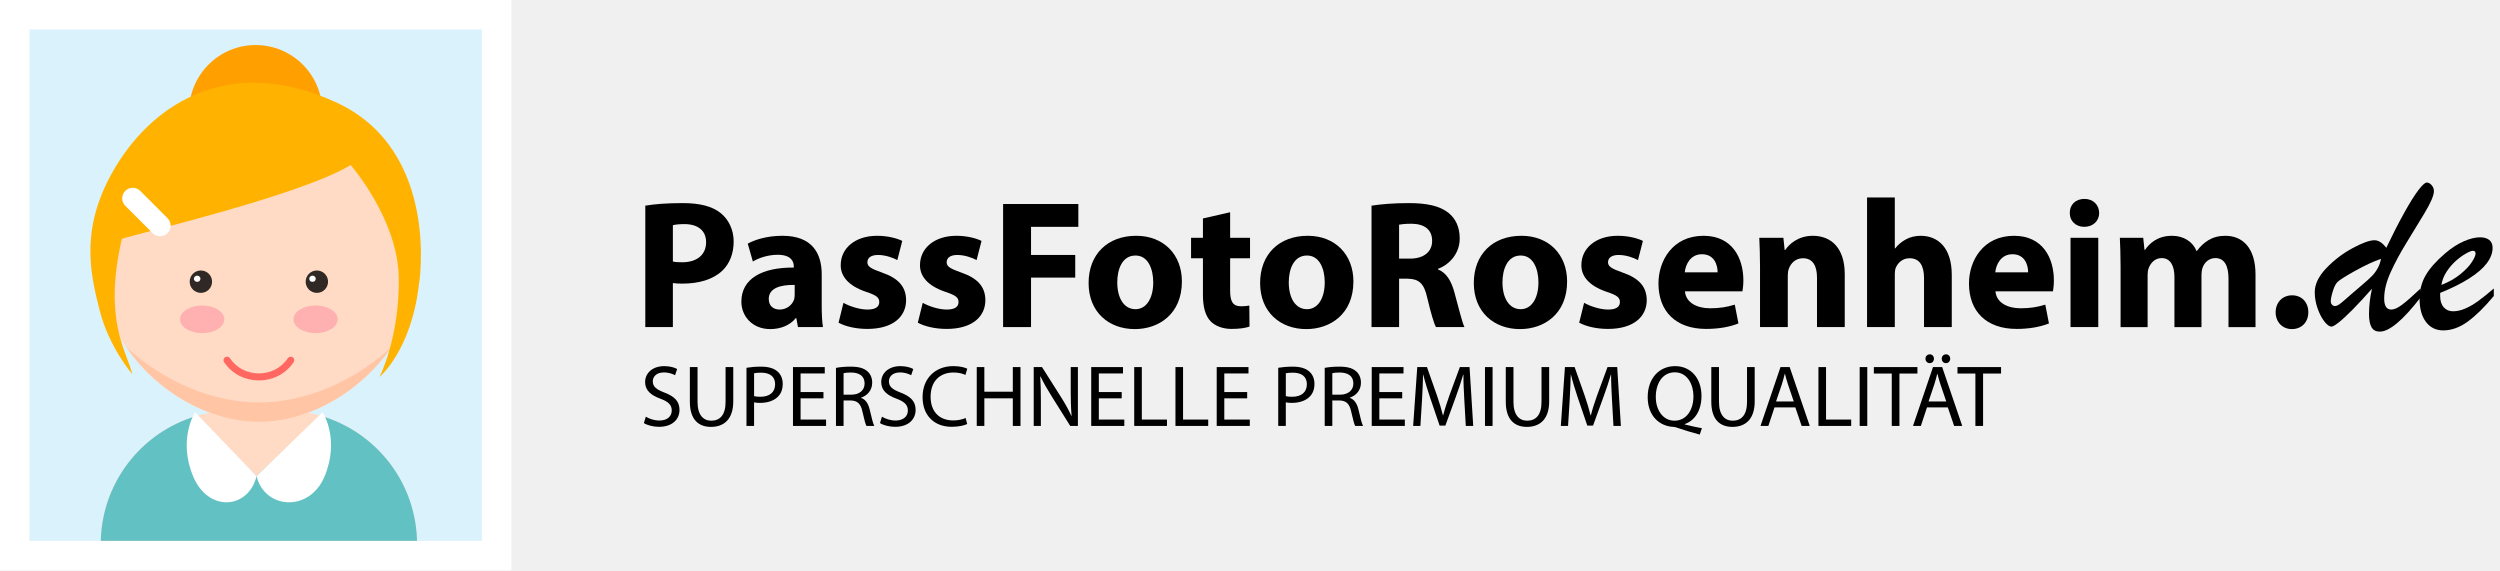
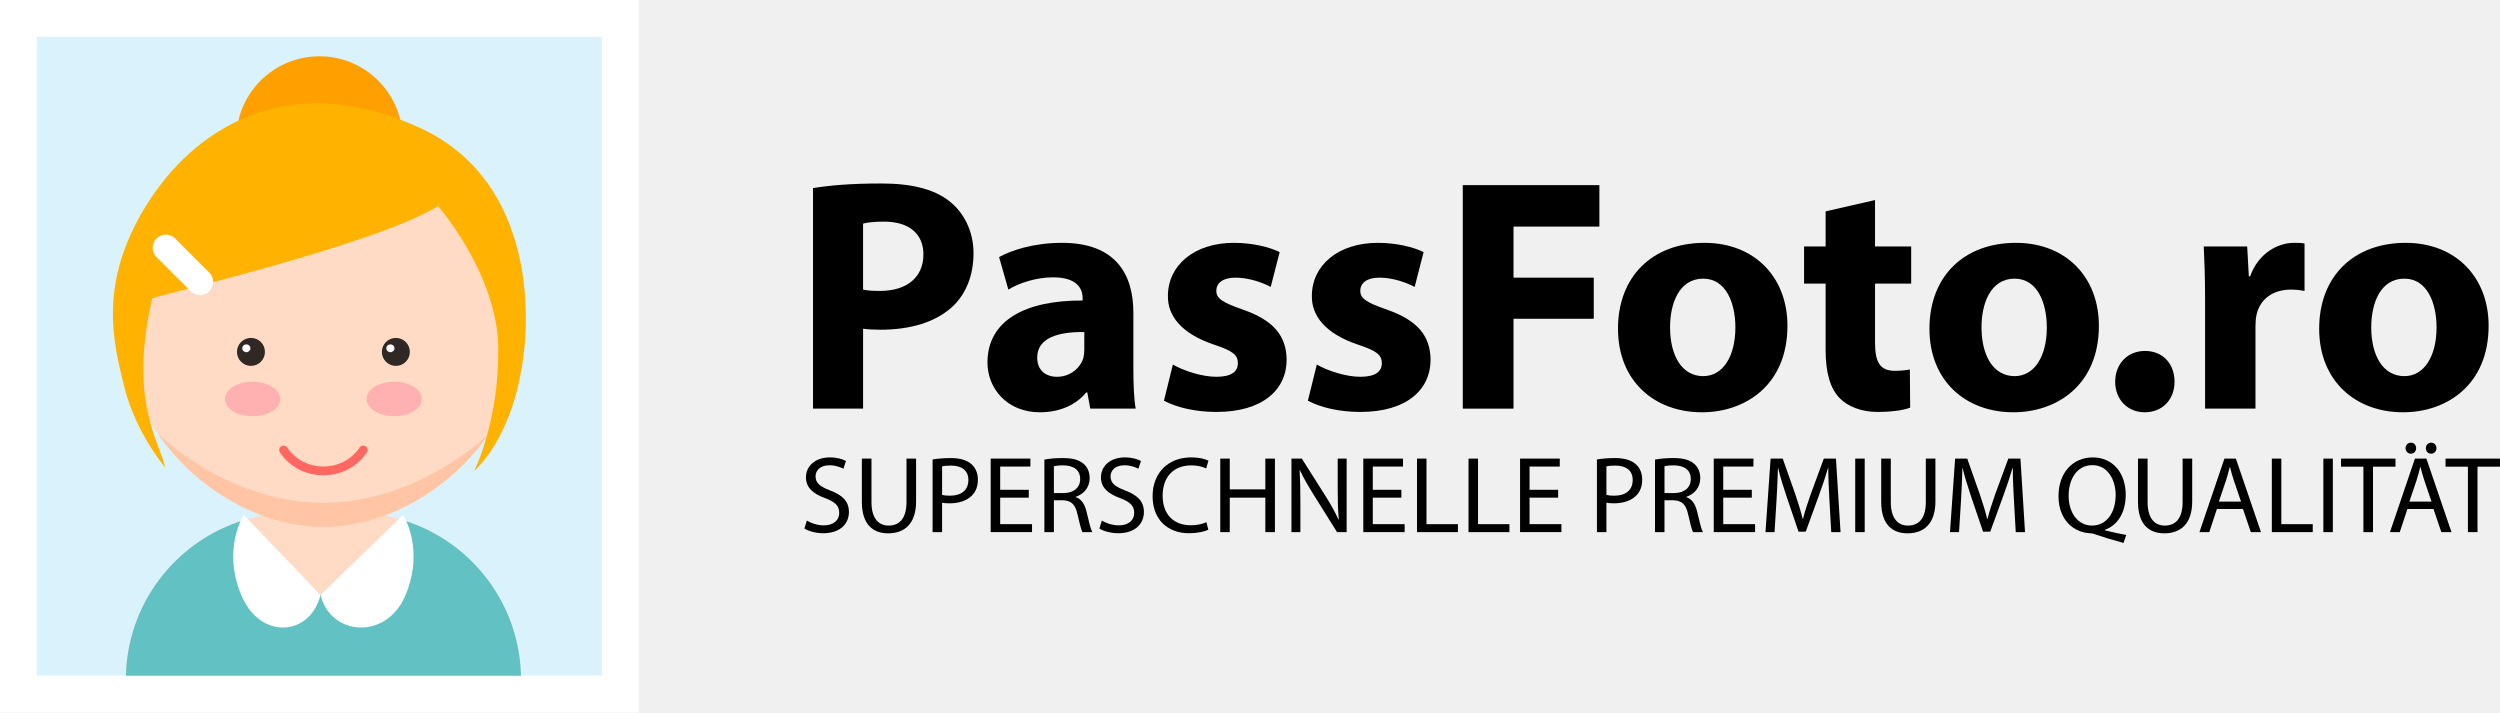
- <svg xmlns="http://www.w3.org/2000/svg" xmlns:xlink="http://www.w3.org/1999/xlink" version="1.0" id="Ebene_1" x="0px" y="0px" width="254.248px" height="58px" viewBox="7 154.84 254.248 58" enable-background="new 7 154.84 254.248 58" xml:space="preserve">
-   <polyline fill="#FFFFFF" points="59,212.84 7,212.84 7,154.84 59,154.84 59,212.84 " />
-   <polyline fill="#DAF2FB" points="56,157.84 10,157.84 10,209.84 56,209.84 56,157.84 " />
+ <svg xmlns="http://www.w3.org/2000/svg" xmlns:xlink="http://www.w3.org/1999/xlink" version="1.0" id="Ebene_1" x="0px" y="0px" width="203.508px" height="58px" viewBox="0 0 203.508 58" enable-background="new 0 0 203.508 58" xml:space="preserve">
+   <polyline fill="#FFFFFF" points="52,58 0,58 0,0 52,0 52,58 " />
+   <polyline fill="#DAF2FB" points="49,3 3,3 3,55 49,55 49,3 " />
  <g>
    <g>
      <defs>
-         <polyline id="SVGID_1_" points="56,157.84 10,157.84 10,209.84 56,209.84 56,157.84    " />
+         <polyline id="SVGID_1_" points="49,3 3,3 3,55 49,55 49,3    " />
      </defs>
      <clipPath id="SVGID_2_">
        <use xlink:href="#SVGID_1_" overflow="visible" />
      </clipPath>
      <g clip-path="url(#SVGID_2_)">
        <g>
-           <circle fill="#FFA000" cx="33.001" cy="166.19" r="6.769" />
-           <path fill="#FFDBC5" d="M17.245,217.325v-7.15c0-7.5,6.081-13.581,13.582-13.581h5.004c7.5,0,13.581,6.081,13.581,13.581v7.15      H17.245" />
-           <path fill="#62C1C3" d="M17.245,217.325v-7.15c0-6.144,4.08-11.334,9.678-13.012l6.168,6.104l6.489-6.149      c5.678,1.627,9.833,6.858,9.833,13.058v7.15L17.245,217.325" />
-           <path fill="#FFDBC5" d="M17.063,181.471c0,8.984,8.427,16.266,16.263,16.266c7.837,0,16.264-7.28,16.264-16.266      c0-8.979-7.281-16.262-16.264-16.262C24.345,165.209,17.063,172.49,17.063,181.471" />
-           <path fill="#FFDBC5" d="M17.063,181.471c0,8.984,8.427,16.266,16.263,16.266c7.837,0,16.264-7.28,16.264-16.266      c0-8.979-7.281-16.262-16.264-16.262C24.345,165.209,17.063,172.49,17.063,181.471" />
-           <path fill="#FFC5A4" d="M33.344,197.736c-0.001,0-0.003,0-0.004,0C33.342,197.736,33.343,197.736,33.344,197.736       M33.309,197.736c0.002,0,0.003,0,0.004,0C33.312,197.736,33.311,197.736,33.309,197.736 M33.295,197.736      c0.002,0,0.002,0,0.004,0C33.298,197.736,33.297,197.736,33.295,197.736 M33.358,197.736c-0.001,0-0.002,0-0.004,0      C33.356,197.736,33.356,197.736,33.358,197.736 M33.282,197.736c0.001,0,0.002,0,0.003,0      C33.285,197.736,33.283,197.736,33.282,197.736 M33.372,197.736c-0.001,0-0.002,0-0.004,0      C33.37,197.736,33.371,197.736,33.372,197.736 M33.268,197.736L33.268,197.736L33.268,197.736 M33.387,197.736h-0.002H33.387       M33.25,197.736c0.002,0,0.002,0,0.004,0C33.253,197.736,33.253,197.736,33.25,197.736 M33.403,197.736      c-0.001,0-0.002,0-0.004,0C33.4,197.736,33.402,197.736,33.403,197.736 M33.237,197.736c0.002,0,0.002,0,0.003,0      C33.239,197.736,33.238,197.736,33.237,197.736 M33.416,197.736c0,0-0.001,0-0.003,0      C33.415,197.736,33.416,197.736,33.416,197.736 M33.208,197.734C33.208,197.734,33.209,197.734,33.208,197.734L33.208,197.734       M33.446,197.734c0,0-0.001,0-0.002,0C33.444,197.734,33.445,197.734,33.446,197.734 M33.193,197.734L33.193,197.734      L33.193,197.734 M33.461,197.734h-0.002C33.459,197.734,33.46,197.734,33.461,197.734 M33.489,197.734L33.489,197.734      L33.489,197.734 M33.149,197.732c0,0.002,0,0.002,0.001,0.002C33.149,197.734,33.149,197.734,33.149,197.732 M33.505,197.732      c0,0-0.001,0.002-0.002,0.002C33.503,197.734,33.503,197.734,33.505,197.732" />
-           <path fill="#FFC5A4" d="M19.88,190.188c3.094,4.482,8.285,7.477,13.269,7.545c0,0.002,0,0.002,0.001,0.002      c0.015,0,0.029,0,0.043,0h0.001c0.004,0,0.009,0,0.013,0c0,0,0,0,0.001,0c0.009,0.002,0.019,0.002,0.028,0.002      c0.001,0,0.002,0,0.003,0c0.003,0,0.007,0,0.011,0c0.002,0,0.002,0,0.004,0c0.003,0,0.008,0,0.013,0l0,0c0.005,0,0.01,0,0.014,0      c0.001,0,0.003,0,0.003,0c0.003,0,0.007,0,0.011,0c0.001,0,0.002,0,0.004,0c0.003,0,0.006,0,0.009,0c0.002,0,0.003,0,0.004,0      c0.005,0,0.009,0,0.013,0c0.005,0,0.01,0,0.014,0c0.001,0,0.003,0,0.004,0c0.003,0,0.006,0,0.01,0c0.002,0,0.002,0,0.004,0      c0.003,0,0.007,0,0.01,0c0.001,0,0.002,0,0.004,0c0.004,0,0.008,0,0.013,0h0.002c0.004,0,0.008,0,0.012,0      c0.001,0,0.002,0,0.004,0c0.003,0,0.006,0,0.01,0c0.001,0,0.002,0,0.003,0c0.01,0,0.019,0,0.028-0.002c0,0,0.001,0,0.002,0      c0.004,0,0.009,0,0.013,0c0,0,0.001,0,0.002,0c0.01,0,0.019,0,0.028,0l0,0c0.005,0,0.009,0,0.014,0c0,0,0.001-0.002,0.002-0.002      c4.984-0.068,10.174-3.062,13.268-7.545c-3.811,3.457-8.713,5.582-13.447,5.582C28.594,195.771,23.691,193.646,19.88,190.188" />
-           <circle fill="#302824" cx="39.225" cy="183.487" r="1.139" />
-           <circle fill="#302824" cx="27.429" cy="183.487" r="1.139" />
-           <ellipse fill="#FFB0B0" cx="39.092" cy="187.315" rx="2.25" ry="1.405" />
-           <ellipse fill="#FFB0B0" cx="27.563" cy="187.315" rx="2.25" ry="1.405" />
-           <path fill="#FF6760" d="M29.787,191.668c0.832,1.244,2.192,1.866,3.54,1.861c1.348,0.005,2.708-0.617,3.54-1.861      c0.11-0.164,0.066-0.387-0.098-0.496c-0.165-0.111-0.387-0.064-0.497,0.098c-0.689,1.031-1.811,1.547-2.945,1.547      c-1.135,0-2.256-0.516-2.945-1.547c-0.109-0.162-0.332-0.209-0.496-0.098C29.722,191.281,29.678,191.504,29.787,191.668z" />
-           <path fill="#FFFFFF" d="M39.814,196.76c0,0,1.795,2.762,0.178,6.569c-1.542,3.629-6.068,3.306-6.902-0.062L39.814,196.76z" />
-           <path fill="#FFFFFF" d="M26.839,196.76c0,0-1.795,2.762-0.178,6.569c1.542,3.629,5.596,3.306,6.429-0.062L26.839,196.76z" />
-           <path fill="#FFB300" d="M42.659,171.619c0,0,4.834,5.521,4.9,11.538c0.066,6.067-1.959,10.016-1.959,10.016      s3.217-2.653,4.014-9.437c0,0,2.241-13.663-8.515-18.527c-10.753-4.866-18.384,0.154-22.221,6.396      c-3.838,6.24-2.718,10.931-1.759,14.742c0.958,3.812,3.341,6.553,3.341,6.553c-0.596-2.383-2.978-5.48-1.067-13.773      C20.931,178.615,37.666,174.691,42.659,171.619z" />
-           <path fill="#FFFFFF" d="M22.523,178.548c0.419,0.419,1.097,0.419,1.515,0c0.42-0.419,0.42-1.097,0-1.517l-2.779-2.779      c-0.419-0.419-1.098-0.419-1.517,0c-0.419,0.418-0.418,1.098,0,1.518L22.523,178.548z" />
+           <circle fill="#FFA000" cx="26.001" cy="11.35" r="6.769" />
+           <path fill="#FFDBC5" d="M10.245,62.485v-7.15c0-7.5,6.081-13.581,13.582-13.581h5.004c7.5,0,13.581,6.081,13.581,13.581v7.15      H10.245" />
+           <path fill="#62C1C3" d="M10.245,62.485v-7.15c0-6.144,4.08-11.334,9.678-13.012l6.168,6.104l6.489-6.149      c5.678,1.627,9.833,6.858,9.833,13.058v7.15L10.245,62.485" />
+           <path fill="#FFDBC5" d="M10.063,26.63c0,8.984,8.427,16.266,16.263,16.266c7.837,0,16.264-7.28,16.264-16.266      c0-8.979-7.281-16.262-16.264-16.262C17.345,10.369,10.063,17.65,10.063,26.63" />
+           <path fill="#FFDBC5" d="M10.063,26.63c0,8.984,8.427,16.266,16.263,16.266c7.837,0,16.264-7.28,16.264-16.266      c0-8.979-7.281-16.262-16.264-16.262C17.345,10.369,10.063,17.65,10.063,26.63" />
+           <path fill="#FFC5A4" d="M26.344,42.896c-0.001,0-0.003,0-0.004,0C26.342,42.896,26.343,42.896,26.344,42.896 M26.309,42.896      c0.002,0,0.003,0,0.004,0C26.312,42.896,26.311,42.896,26.309,42.896 M26.295,42.896c0.002,0,0.002,0,0.004,0      C26.298,42.896,26.297,42.896,26.295,42.896 M26.358,42.896c-0.001,0-0.002,0-0.004,0      C26.356,42.896,26.356,42.896,26.358,42.896 M26.282,42.896c0.001,0,0.002,0,0.003,0C26.285,42.896,26.283,42.896,26.282,42.896       M26.372,42.896c-0.001,0-0.002,0-0.004,0C26.37,42.896,26.371,42.896,26.372,42.896 M26.268,42.896L26.268,42.896      L26.268,42.896 M26.387,42.896h-0.002H26.387 M26.25,42.896c0.002,0,0.002,0,0.004,0C26.253,42.896,26.253,42.896,26.25,42.896       M26.403,42.896c-0.001,0-0.002,0-0.004,0C26.4,42.896,26.402,42.896,26.403,42.896 M26.237,42.896c0.002,0,0.002,0,0.003,0      C26.239,42.896,26.238,42.896,26.237,42.896 M26.416,42.896c0,0-0.001,0-0.003,0C26.415,42.896,26.416,42.896,26.416,42.896       M26.208,42.894C26.208,42.894,26.209,42.894,26.208,42.894L26.208,42.894 M26.446,42.894c0,0-0.001,0-0.002,0      C26.444,42.894,26.445,42.894,26.446,42.894 M26.193,42.894L26.193,42.894L26.193,42.894 M26.461,42.894h-0.002      C26.459,42.894,26.46,42.894,26.461,42.894 M26.489,42.894L26.489,42.894L26.489,42.894 M26.149,42.892      c0,0.002,0,0.002,0.001,0.002C26.149,42.894,26.149,42.894,26.149,42.892 M26.505,42.892c0,0-0.001,0.002-0.002,0.002      C26.503,42.894,26.503,42.894,26.505,42.892" />
+           <path fill="#FFC5A4" d="M12.88,35.347c3.094,4.482,8.285,7.477,13.269,7.545c0,0.002,0,0.002,0.001,0.002      c0.015,0,0.029,0,0.043,0h0.001c0.004,0,0.009,0,0.013,0c0,0,0,0,0.001,0c0.009,0.002,0.019,0.002,0.028,0.002      c0.001,0,0.002,0,0.003,0c0.003,0,0.007,0,0.011,0c0.002,0,0.002,0,0.004,0c0.003,0,0.008,0,0.013,0l0,0c0.005,0,0.01,0,0.014,0      c0.001,0,0.003,0,0.003,0c0.003,0,0.007,0,0.011,0c0.001,0,0.002,0,0.004,0c0.003,0,0.006,0,0.009,0c0.002,0,0.003,0,0.004,0      c0.005,0,0.009,0,0.013,0c0.005,0,0.01,0,0.014,0c0.001,0,0.003,0,0.004,0c0.003,0,0.006,0,0.01,0c0.002,0,0.002,0,0.004,0      c0.003,0,0.007,0,0.01,0c0.001,0,0.002,0,0.004,0c0.004,0,0.008,0,0.013,0h0.002c0.004,0,0.008,0,0.012,0      c0.001,0,0.002,0,0.004,0c0.003,0,0.006,0,0.01,0c0.001,0,0.002,0,0.003,0c0.01,0,0.019,0,0.028-0.002c0,0,0.001,0,0.002,0      c0.004,0,0.009,0,0.013,0c0,0,0.001,0,0.002,0c0.01,0,0.019,0,0.028,0l0,0c0.005,0,0.009,0,0.014,0c0,0,0.001-0.002,0.002-0.002      c4.984-0.068,10.174-3.062,13.268-7.545c-3.811,3.457-8.713,5.582-13.447,5.582C21.594,40.931,16.691,38.806,12.88,35.347" />
+           <circle fill="#302824" cx="32.225" cy="28.646" r="1.139" />
+           <circle fill="#302824" cx="20.429" cy="28.646" r="1.139" />
+           <ellipse fill="#FFB0B0" cx="32.092" cy="32.475" rx="2.25" ry="1.405" />
+           <ellipse fill="#FFB0B0" cx="20.563" cy="32.475" rx="2.25" ry="1.405" />
+           <path fill="#FF6760" d="M22.787,36.828c0.832,1.244,2.192,1.866,3.54,1.861c1.348,0.005,2.708-0.617,3.54-1.861      c0.11-0.164,0.066-0.387-0.098-0.496c-0.165-0.111-0.387-0.064-0.497,0.098c-0.689,1.031-1.811,1.547-2.945,1.547      c-1.135,0-2.256-0.516-2.945-1.547c-0.109-0.162-0.332-0.209-0.496-0.098C22.722,36.441,22.678,36.664,22.787,36.828z" />
+           <path fill="#FFFFFF" d="M32.814,41.919c0,0,1.795,2.762,0.178,6.569c-1.542,3.629-6.068,3.306-6.902-0.062L32.814,41.919z" />
+           <path fill="#FFFFFF" d="M19.839,41.919c0,0-1.795,2.762-0.178,6.569c1.542,3.629,5.596,3.306,6.429-0.062L19.839,41.919z" />
+           <path fill="#FFB300" d="M35.659,16.779c0,0,4.834,5.521,4.9,11.538c0.066,6.067-1.959,10.016-1.959,10.016      s3.217-2.653,4.014-9.437c0,0,2.241-13.663-8.515-18.527c-10.753-4.866-18.384,0.154-22.221,6.396      c-3.838,6.24-2.718,10.931-1.759,14.742c0.958,3.812,3.341,6.553,3.341,6.553c-0.596-2.383-2.978-5.48-1.067-13.773      C13.931,23.775,30.666,19.851,35.659,16.779z" />
+           <path fill="#FFFFFF" d="M15.523,23.708c0.419,0.419,1.097,0.419,1.515,0c0.42-0.419,0.42-1.097,0-1.517l-2.779-2.779      c-0.419-0.419-1.098-0.419-1.517,0c-0.419,0.418-0.418,1.098,0,1.518L15.523,23.708z" />
        </g>
-         <ellipse fill="#FFFFFF" cx="27.052" cy="183.19" rx="0.342" ry="0.327" />
-         <path d="M26.709,183.189h-0.006c0,0.186,0.155,0.334,0.349,0.334c0.193,0,0.349-0.148,0.349-0.334s-0.156-0.334-0.349-0.334     c-0.193,0-0.349,0.148-0.349,0.334H26.709h0.007c0-0.176,0.149-0.319,0.335-0.319c0.187,0,0.335,0.144,0.336,0.319     c0,0.179-0.149,0.32-0.336,0.32c-0.186,0-0.335-0.143-0.335-0.32H26.709z" />
-         <ellipse fill="#FFFFFF" cx="38.781" cy="183.19" rx="0.343" ry="0.327" />
-         <path d="M38.438,183.189h-0.006c0,0.186,0.157,0.334,0.35,0.334c0.193,0,0.348-0.148,0.348-0.334s-0.155-0.334-0.348-0.334     c-0.193,0-0.35,0.148-0.35,0.334H38.438h0.007c0-0.176,0.149-0.319,0.336-0.319c0.186,0,0.335,0.144,0.335,0.319     c0,0.179-0.15,0.32-0.335,0.32c-0.187,0-0.336-0.143-0.336-0.32H38.438z" />
+         <ellipse fill="#FFFFFF" cx="20.052" cy="28.35" rx="0.342" ry="0.327" />
+         <path d="M19.709,28.349h-0.006c0,0.186,0.155,0.334,0.349,0.334c0.193,0,0.349-0.148,0.349-0.334s-0.156-0.334-0.349-0.334     c-0.193,0-0.349,0.148-0.349,0.334H19.709h0.007c0-0.176,0.149-0.319,0.335-0.319c0.187,0,0.335,0.144,0.336,0.319     c0,0.179-0.149,0.32-0.336,0.32c-0.186,0-0.335-0.143-0.335-0.32H19.709z" />
+         <ellipse fill="#FFFFFF" cx="31.781" cy="28.35" rx="0.343" ry="0.327" />
+         <path d="M31.438,28.349h-0.006c0,0.186,0.157,0.334,0.35,0.334c0.193,0,0.348-0.148,0.348-0.334s-0.155-0.334-0.348-0.334     c-0.193,0-0.35,0.148-0.35,0.334H31.438h0.007c0-0.176,0.149-0.319,0.336-0.319c0.186,0,0.335,0.144,0.335,0.319     c0,0.179-0.15,0.32-0.335,0.32c-0.187,0-0.336-0.143-0.336-0.32H31.438z" />
      </g>
    </g>
  </g>
  <g>
    <g>
      <g>
-         <path d="M72.625,175.756c0.873-0.149,2.099-0.261,3.825-0.261c1.746,0,2.99,0.335,3.826,1.003     c0.798,0.632,1.337,1.672,1.337,2.897s-0.409,2.266-1.151,2.971c-0.965,0.91-2.396,1.318-4.067,1.318     c-0.371,0-0.706-0.019-0.965-0.056v4.476h-2.804V175.756z M75.43,181.438c0.241,0.056,0.539,0.074,0.947,0.074     c1.504,0,2.433-0.761,2.433-2.042c0-1.151-0.798-1.839-2.209-1.839c-0.576,0-0.966,0.056-1.17,0.111V181.438z" />
-         <path d="M88.153,188.104l-0.167-0.91H87.93c-0.594,0.725-1.522,1.114-2.6,1.114c-1.838,0-2.934-1.337-2.934-2.785     c0-2.358,2.117-3.491,5.33-3.473v-0.13c0-0.483-0.26-1.17-1.653-1.17c-0.928,0-1.913,0.315-2.507,0.687l-0.52-1.819     c0.631-0.353,1.875-0.799,3.528-0.799c3.027,0,3.993,1.783,3.993,3.918v3.157c0,0.873,0.037,1.709,0.13,2.21H88.153z      M87.819,183.814c-1.485-0.019-2.637,0.335-2.637,1.431c0,0.724,0.482,1.076,1.114,1.076c0.706,0,1.282-0.464,1.467-1.039     c0.037-0.148,0.056-0.316,0.056-0.483V183.814z" />
-         <path d="M92.78,185.635c0.52,0.315,1.597,0.687,2.433,0.687c0.854,0,1.207-0.297,1.207-0.761c0-0.465-0.278-0.688-1.337-1.04     c-1.875-0.632-2.6-1.652-2.582-2.729c0-1.69,1.449-2.972,3.696-2.972c1.058,0,2.005,0.241,2.562,0.521l-0.501,1.949     c-0.409-0.223-1.188-0.52-1.968-0.52c-0.687,0-1.077,0.278-1.077,0.742c0,0.428,0.353,0.65,1.467,1.04     c1.727,0.595,2.452,1.468,2.47,2.805c0,1.689-1.337,2.934-3.937,2.934c-1.188,0-2.247-0.26-2.934-0.631L92.78,185.635z" />
-         <path d="M100.842,185.635c0.52,0.315,1.597,0.687,2.433,0.687c0.854,0,1.207-0.297,1.207-0.761c0-0.465-0.278-0.688-1.337-1.04     c-1.875-0.632-2.6-1.652-2.582-2.729c0-1.69,1.449-2.972,3.696-2.972c1.058,0,2.005,0.241,2.562,0.521l-0.501,1.949     c-0.409-0.223-1.188-0.52-1.968-0.52c-0.687,0-1.077,0.278-1.077,0.742c0,0.428,0.353,0.65,1.467,1.04     c1.727,0.595,2.452,1.468,2.47,2.805c0,1.689-1.337,2.934-3.937,2.934c-1.188,0-2.247-0.26-2.934-0.631L100.842,185.635z" />
-         <path d="M109.015,175.588h7.651v2.321h-4.81v2.86h4.494v2.303h-4.494v5.032h-2.841V175.588z" />
-         <path d="M127.198,183.462c0,3.324-2.358,4.847-4.791,4.847c-2.656,0-4.698-1.745-4.698-4.68c0-2.934,1.931-4.81,4.847-4.81     C125.341,178.819,127.198,180.732,127.198,183.462z M120.625,183.555c0,1.56,0.65,2.729,1.857,2.729     c1.096,0,1.801-1.095,1.801-2.729c0-1.355-0.52-2.729-1.801-2.729C121.126,180.825,120.625,182.218,120.625,183.555z" />
-         <path d="M132.104,176.424v2.6h2.024v2.08h-2.024v3.287c0,1.096,0.261,1.597,1.114,1.597c0.354,0,0.631-0.037,0.836-0.074     l0.019,2.136c-0.372,0.148-1.04,0.241-1.839,0.241c-0.91,0-1.671-0.315-2.117-0.779c-0.52-0.539-0.78-1.412-0.78-2.693v-3.714     h-1.207v-2.08h1.207v-1.968L132.104,176.424z" />
-         <path d="M144.641,183.462c0,3.324-2.358,4.847-4.791,4.847c-2.655,0-4.698-1.745-4.698-4.68c0-2.934,1.932-4.81,4.847-4.81     C142.784,178.819,144.641,180.732,144.641,183.462z M138.067,183.555c0,1.56,0.649,2.729,1.856,2.729     c1.096,0,1.802-1.095,1.802-2.729c0-1.355-0.521-2.729-1.802-2.729C138.568,180.825,138.067,182.218,138.067,183.555z" />
-         <path d="M146.482,175.756c0.91-0.149,2.266-0.261,3.77-0.261c1.857,0,3.157,0.279,4.048,0.984     c0.743,0.595,1.152,1.467,1.152,2.618c0,1.598-1.133,2.693-2.211,3.083v0.056c0.873,0.353,1.356,1.188,1.672,2.34     c0.391,1.411,0.78,3.046,1.021,3.528h-2.896c-0.205-0.353-0.502-1.374-0.873-2.915c-0.334-1.561-0.873-1.987-2.024-2.006h-0.854     v4.921h-2.804V175.756z M149.286,181.141h1.115c1.41,0,2.246-0.705,2.246-1.801c0-1.151-0.779-1.728-2.08-1.746     c-0.687,0-1.076,0.056-1.281,0.093V181.141z" />
-         <path d="M166.374,183.462c0,3.324-2.358,4.847-4.791,4.847c-2.656,0-4.698-1.745-4.698-4.68c0-2.934,1.931-4.81,4.847-4.81     C164.517,178.819,166.374,180.732,166.374,183.462z M159.8,183.555c0,1.56,0.65,2.729,1.857,2.729     c1.096,0,1.801-1.095,1.801-2.729c0-1.355-0.52-2.729-1.801-2.729C160.302,180.825,159.8,182.218,159.8,183.555z" />
-         <path d="M168.104,185.635c0.52,0.315,1.597,0.687,2.432,0.687c0.854,0,1.207-0.297,1.207-0.761c0-0.465-0.277-0.688-1.336-1.04     c-1.876-0.632-2.601-1.652-2.582-2.729c0-1.69,1.449-2.972,3.695-2.972c1.059,0,2.006,0.241,2.562,0.521l-0.501,1.949     c-0.409-0.223-1.188-0.52-1.968-0.52c-0.688,0-1.078,0.278-1.078,0.742c0,0.428,0.354,0.65,1.467,1.04     c1.728,0.595,2.452,1.468,2.471,2.805c0,1.689-1.338,2.934-3.938,2.934c-1.188,0-2.246-0.26-2.934-0.631L168.104,185.635z" />
-         <path d="M178.357,184.465c0.093,1.17,1.244,1.727,2.562,1.727c0.966,0,1.745-0.13,2.507-0.371l0.371,1.913     c-0.928,0.371-2.061,0.557-3.287,0.557c-3.082,0-4.846-1.782-4.846-4.624c0-2.303,1.43-4.847,4.586-4.847     c2.935,0,4.049,2.284,4.049,4.531c0,0.482-0.057,0.91-0.094,1.114H178.357z M181.681,182.533c0-0.687-0.297-1.838-1.597-1.838     c-1.188,0-1.671,1.077-1.745,1.838H181.681z" />
-         <path d="M185.992,181.921c0-1.133-0.037-2.099-0.074-2.897h2.451l0.13,1.244h0.056c0.372-0.575,1.3-1.448,2.804-1.448     c1.857,0,3.25,1.226,3.25,3.899v5.386h-2.822v-5.032c0-1.17-0.408-1.969-1.43-1.969c-0.78,0-1.244,0.539-1.43,1.059     c-0.074,0.167-0.111,0.445-0.111,0.706v5.236h-2.823V181.921z" />
-         <path d="M196.878,174.92h2.822v5.181h0.037c0.297-0.39,0.668-0.687,1.114-0.929c0.408-0.223,0.946-0.353,1.467-0.353     c1.802,0,3.175,1.244,3.175,3.975v5.311h-2.822v-4.995c0-1.188-0.408-2.006-1.467-2.006c-0.742,0-1.207,0.483-1.411,0.984     c-0.074,0.186-0.093,0.427-0.093,0.631v5.386h-2.822V174.92z" />
-         <path d="M209.937,184.465c0.092,1.17,1.244,1.727,2.562,1.727c0.965,0,1.745-0.13,2.506-0.371l0.372,1.913     c-0.929,0.371-2.062,0.557-3.287,0.557c-3.083,0-4.847-1.782-4.847-4.624c0-2.303,1.43-4.847,4.587-4.847     c2.935,0,4.048,2.284,4.048,4.531c0,0.482-0.056,0.91-0.093,1.114H209.937z M213.26,182.533c0-0.687-0.297-1.838-1.597-1.838     c-1.189,0-1.672,1.077-1.746,1.838H213.26z" />
-         <path d="M220.486,176.498c0,0.78-0.595,1.411-1.522,1.411c-0.892,0-1.486-0.631-1.467-1.411c-0.02-0.816,0.575-1.43,1.484-1.43     C219.892,175.068,220.468,175.682,220.486,176.498z M217.571,188.104v-9.081h2.822v9.081H217.571z" />
-         <path d="M222.661,181.921c0-1.133-0.037-2.099-0.074-2.897h2.377l0.129,1.226h0.057c0.39-0.575,1.188-1.43,2.748-1.43     c1.17,0,2.098,0.595,2.488,1.541h0.037c0.334-0.464,0.742-0.835,1.17-1.095c0.502-0.298,1.059-0.446,1.727-0.446     c1.746,0,3.064,1.226,3.064,3.938v5.348h-2.748v-4.939c0-1.318-0.428-2.08-1.338-2.08c-0.649,0-1.113,0.445-1.299,0.984     c-0.074,0.204-0.111,0.501-0.111,0.725v5.311h-2.749v-5.088c0-1.151-0.409-1.932-1.3-1.932c-0.725,0-1.151,0.558-1.318,1.021     c-0.093,0.223-0.111,0.482-0.111,0.706v5.292h-2.748V181.921z" />
-         <path d="M238.431,186.601c0-1.003,0.688-1.728,1.672-1.728s1.652,0.706,1.652,1.728c0,0.984-0.668,1.708-1.672,1.708     C239.118,188.309,238.431,187.585,238.431,186.601z" />
-         <path d="M248.224,184.205c-0.73,0.831-1.385,1.537-1.961,2.118c-0.578,0.581-1.047,1.016-1.408,1.302s-0.608,0.43-0.741,0.43     c-0.216,0-0.459-0.175-0.729-0.523c-0.271-0.349-0.501-0.793-0.691-1.333c-0.191-0.539-0.286-1.088-0.286-1.644     c0-0.806,0.39-1.618,1.17-2.436c0.781-0.818,1.67-1.497,2.666-2.037c0.997-0.539,1.744-0.81,2.242-0.81     c0.407,0,0.806,0.258,1.196,0.772c0.64-1.337,1.247-2.524,1.825-3.562c0.576-1.038,1.061-1.811,1.451-2.317     c0.391-0.506,0.668-0.76,0.834-0.76c0.184,0,0.352,0.09,0.505,0.268c0.153,0.179,0.23,0.38,0.23,0.604     c0,0.432-0.315,1.173-0.946,2.224c-0.632,1.051-1.254,2.074-1.869,3.07c-0.614,0.997-1.142,1.979-1.582,2.946     c-0.439,0.968-0.66,1.862-0.66,2.685c0,0.747,0.24,1.121,0.723,1.121c0.291,0,0.656-0.164,1.096-0.492     c0.44-0.328,1.067-0.878,1.881-1.65v0.909c-1.793,2.317-3.176,3.476-4.147,3.476c-0.391,0-0.671-0.149-0.841-0.448     s-0.256-0.743-0.256-1.333C247.925,185.986,248.024,185.127,248.224,184.205z M249.146,181.166     c-0.738,0.249-1.606,0.649-2.604,1.202c-0.996,0.553-1.598,0.933-1.806,1.14c-0.183,0.166-0.345,0.478-0.485,0.935     c-0.143,0.457-0.213,0.802-0.213,1.034c0,0.141,0.042,0.257,0.125,0.349c0.083,0.091,0.188,0.137,0.312,0.137     c0.116,0,0.249-0.05,0.398-0.149s0.388-0.295,0.716-0.586c0.328-0.29,0.543-0.478,0.643-0.561     c0.141-0.124,0.454-0.392,0.939-0.803c0.486-0.411,0.842-0.733,1.066-0.966c0.224-0.232,0.414-0.492,0.572-0.778     C248.968,181.832,249.079,181.515,249.146,181.166z" />
-         <path d="M255.163,184.629v0.312c0,0.49,0.119,0.872,0.361,1.146c0.24,0.273,0.556,0.41,0.946,0.41     c0.407,0,0.828-0.095,1.265-0.286c0.436-0.19,0.869-0.444,1.301-0.76s0.96-0.739,1.582-1.271v0.76     c-0.938,1.13-1.818,1.995-2.641,2.598c-0.822,0.602-1.656,0.902-2.504,0.902c-0.738,0-1.324-0.286-1.756-0.859     s-0.648-1.357-0.648-2.354c0-0.872,0.204-1.663,0.611-2.373c0.406-0.71,1.07-1.459,1.992-2.248     c0.631-0.54,1.259-0.947,1.881-1.221c0.623-0.274,1.18-0.411,1.67-0.411c0.391,0,0.699,0.089,0.928,0.268     s0.343,0.446,0.343,0.804c0,0.523-0.195,1.044-0.585,1.563c-0.391,0.519-0.986,1.034-1.788,1.545     S256.333,184.155,255.163,184.629z M255.287,183.819c0.747-0.291,1.387-0.652,1.919-1.084c0.531-0.432,0.924-0.845,1.177-1.239     s0.38-0.683,0.38-0.866c0-0.19-0.088-0.286-0.262-0.286c-0.149,0-0.393,0.096-0.729,0.286c-0.336,0.191-0.678,0.44-1.021,0.748     c-0.345,0.308-0.654,0.668-0.928,1.084C255.549,182.877,255.37,183.329,255.287,183.819z" />
+         <path d="M66.182,15.314c1.269-0.216,3.05-0.378,5.56-0.378c2.538,0,4.346,0.486,5.561,1.458c1.161,0.917,1.944,2.429,1.944,4.211     c0,1.781-0.594,3.293-1.674,4.318c-1.403,1.322-3.482,1.917-5.911,1.917c-0.54,0-1.026-0.027-1.404-0.081v6.505h-4.076V15.314z      M70.257,23.574c0.351,0.081,0.783,0.108,1.376,0.108c2.187,0,3.536-1.107,3.536-2.97c0-1.674-1.161-2.672-3.212-2.672     c-0.837,0-1.404,0.081-1.701,0.162V23.574z" />
+         <path d="M88.751,33.264l-0.243-1.322h-0.081c-0.864,1.053-2.213,1.619-3.779,1.619c-2.672,0-4.265-1.943-4.265-4.049     c0-3.428,3.077-5.074,7.747-5.048v-0.188c0-0.702-0.378-1.701-2.402-1.701c-1.35,0-2.78,0.459-3.644,0.999l-0.756-2.646     c0.918-0.513,2.726-1.16,5.128-1.16c4.4,0,5.804,2.591,5.804,5.695v4.589c0,1.269,0.054,2.483,0.189,3.212H88.751z      M88.266,27.029c-2.159-0.027-3.833,0.486-3.833,2.078c0,1.053,0.702,1.565,1.62,1.565c1.026,0,1.863-0.675,2.132-1.511     c0.054-0.216,0.081-0.459,0.081-0.702V27.029z" />
+         <path d="M95.477,29.674c0.756,0.459,2.321,0.998,3.536,0.998c1.242,0,1.754-0.432,1.754-1.106s-0.405-0.998-1.943-1.512     c-2.727-0.917-3.779-2.402-3.752-3.968c0-2.456,2.105-4.318,5.372-4.318c1.539,0,2.915,0.351,3.725,0.756l-0.729,2.834     c-0.594-0.324-1.728-0.756-2.861-0.756c-0.999,0-1.565,0.405-1.565,1.08c0,0.62,0.513,0.944,2.132,1.511     c2.51,0.864,3.563,2.133,3.59,4.076c0,2.456-1.943,4.265-5.722,4.265c-1.728,0-3.266-0.378-4.265-0.917L95.477,29.674z" />
+         <path d="M107.194,29.674c0.756,0.459,2.322,0.998,3.537,0.998c1.241,0,1.754-0.432,1.754-1.106s-0.404-0.998-1.943-1.512     c-2.727-0.917-3.779-2.402-3.752-3.968c0-2.456,2.105-4.318,5.371-4.318c1.539,0,2.916,0.351,3.725,0.756l-0.729,2.834     c-0.594-0.324-1.727-0.756-2.861-0.756c-0.998,0-1.564,0.405-1.564,1.08c0,0.62,0.512,0.944,2.132,1.511     c2.511,0.864,3.563,2.133,3.59,4.076c0,2.456-1.943,4.265-5.722,4.265c-1.729,0-3.267-0.378-4.266-0.917L107.194,29.674z" />
+         <path d="M119.075,15.071h11.12v3.374h-6.991v4.157h6.533v3.347h-6.533v7.315h-4.129V15.071z" />
+         <path d="M145.504,26.516c0,4.832-3.429,7.045-6.965,7.045c-3.859,0-6.829-2.537-6.829-6.802c0-4.266,2.808-6.991,7.046-6.991     C142.805,19.768,145.504,22.548,145.504,26.516z M135.948,26.651c0,2.268,0.945,3.968,2.7,3.968c1.593,0,2.618-1.593,2.618-3.968     c0-1.971-0.756-3.968-2.618-3.968C136.677,22.683,135.948,24.708,135.948,26.651z" />
+         <path d="M152.633,16.286v3.779h2.943v3.022h-2.943v4.778c0,1.593,0.379,2.321,1.62,2.321c0.513,0,0.917-0.054,1.215-0.108     l0.026,3.104c-0.539,0.216-1.512,0.351-2.672,0.351c-1.322,0-2.43-0.458-3.077-1.133c-0.756-0.783-1.134-2.052-1.134-3.914     v-5.399h-1.754v-3.022h1.754v-2.861L152.633,16.286z" />
+         <path d="M170.856,26.516c0,4.832-3.428,7.045-6.964,7.045c-3.86,0-6.829-2.537-6.829-6.802c0-4.266,2.808-6.991,7.045-6.991     C168.157,19.768,170.856,22.548,170.856,26.516z M161.301,26.651c0,2.268,0.944,3.968,2.699,3.968     c1.592,0,2.618-1.593,2.618-3.968c0-1.971-0.756-3.968-2.618-3.968C162.03,22.683,161.301,24.708,161.301,26.651z" />
+         <path d="M172.183,31.078c0-1.457,0.999-2.51,2.429-2.51c1.432,0,2.402,1.025,2.402,2.51c0,1.431-0.971,2.483-2.429,2.483     C173.182,33.561,172.183,32.508,172.183,31.078z" />
+         <path d="M179.5,24.411c0-1.943-0.055-3.212-0.108-4.346h3.536l0.135,2.429h0.107c0.676-1.916,2.295-2.726,3.564-2.726     c0.377,0,0.566,0,0.863,0.054v3.86c-0.297-0.055-0.648-0.108-1.107-0.108c-1.512,0-2.537,0.81-2.807,2.078     c-0.055,0.271-0.081,0.594-0.081,0.918v6.694H179.5V24.411z" />
+         <path d="M202.581,26.516c0,4.832-3.428,7.045-6.964,7.045c-3.86,0-6.829-2.537-6.829-6.802c0-4.266,2.808-6.991,7.045-6.991     C199.881,19.768,202.581,22.548,202.581,26.516z M193.026,26.651c0,2.268,0.944,3.968,2.699,3.968     c1.592,0,2.618-1.593,2.618-3.968c0-1.971-0.756-3.968-2.618-3.968C193.754,22.683,193.026,24.708,193.026,26.651z" />
      </g>
    </g>
    <g>
-       <g>
-         <path d="M72.679,197.216c0.346,0.213,0.853,0.391,1.385,0.391c0.791,0,1.252-0.417,1.252-1.021c0-0.559-0.32-0.879-1.128-1.189     c-0.977-0.347-1.581-0.853-1.581-1.696c0-0.933,0.773-1.625,1.936-1.625c0.613,0,1.057,0.142,1.323,0.293l-0.213,0.631     c-0.195-0.107-0.595-0.284-1.137-0.284c-0.817,0-1.128,0.488-1.128,0.896c0,0.56,0.364,0.835,1.19,1.154     c1.013,0.391,1.527,0.879,1.527,1.759c0,0.923-0.684,1.723-2.096,1.723c-0.577,0-1.208-0.169-1.527-0.382L72.679,197.216z" />
-         <path d="M77.94,192.172v3.543c0,1.341,0.595,1.909,1.394,1.909c0.888,0,1.457-0.586,1.457-1.909v-3.543h0.781v3.49     c0,1.838-0.968,2.593-2.265,2.593c-1.225,0-2.149-0.701-2.149-2.558v-3.525H77.94z" />
-         <path d="M82.917,192.243c0.373-0.062,0.861-0.116,1.483-0.116c0.764,0,1.323,0.178,1.678,0.498     c0.329,0.284,0.524,0.719,0.524,1.252c0,0.542-0.16,0.968-0.462,1.278c-0.408,0.436-1.074,0.657-1.829,0.657     c-0.231,0-0.444-0.009-0.622-0.053v2.397h-0.773V192.243z M83.69,195.129c0.168,0.044,0.382,0.062,0.639,0.062     c0.933,0,1.501-0.453,1.501-1.279c0-0.79-0.56-1.172-1.412-1.172c-0.337,0-0.595,0.026-0.728,0.062V195.129z" />
-         <path d="M90.745,195.351h-2.327v2.158h2.593v0.648h-3.366v-5.985h3.232v0.648h-2.459v1.892h2.327V195.351z" />
-         <path d="M92.017,192.252c0.391-0.08,0.95-0.125,1.483-0.125c0.826,0,1.358,0.151,1.731,0.489     c0.302,0.266,0.471,0.675,0.471,1.137c0,0.79-0.497,1.313-1.128,1.527v0.026c0.462,0.16,0.737,0.586,0.879,1.208     c0.195,0.834,0.337,1.412,0.462,1.643h-0.799c-0.098-0.169-0.231-0.684-0.4-1.43c-0.177-0.826-0.497-1.137-1.199-1.163H92.79     v2.593h-0.773V192.252z M92.79,194.978h0.79c0.826,0,1.35-0.452,1.35-1.137c0-0.772-0.56-1.109-1.376-1.118     c-0.373,0-0.64,0.035-0.764,0.07V194.978z" />
-         <path d="M96.692,197.216c0.346,0.213,0.853,0.391,1.385,0.391c0.791,0,1.252-0.417,1.252-1.021c0-0.559-0.32-0.879-1.128-1.189     c-0.977-0.347-1.581-0.853-1.581-1.696c0-0.933,0.773-1.625,1.936-1.625c0.613,0,1.057,0.142,1.323,0.293l-0.213,0.631     c-0.195-0.107-0.595-0.284-1.137-0.284c-0.817,0-1.128,0.488-1.128,0.896c0,0.56,0.364,0.835,1.19,1.154     c1.013,0.391,1.527,0.879,1.527,1.759c0,0.923-0.684,1.723-2.096,1.723c-0.577,0-1.208-0.169-1.527-0.382L96.692,197.216z" />
-         <path d="M105.363,197.962c-0.284,0.142-0.853,0.284-1.581,0.284c-1.687,0-2.957-1.065-2.957-3.028     c0-1.874,1.27-3.144,3.126-3.144c0.746,0,1.216,0.159,1.421,0.267l-0.187,0.63c-0.293-0.142-0.71-0.248-1.208-0.248     c-1.403,0-2.335,0.896-2.335,2.469c0,1.465,0.844,2.406,2.3,2.406c0.471,0,0.95-0.098,1.261-0.249L105.363,197.962z" />
-         <path d="M107.107,192.172v2.504h2.895v-2.504h0.781v5.985h-0.781v-2.807h-2.895v2.807h-0.773v-5.985H107.107z" />
-         <path d="M112.128,198.157v-5.985h0.844l1.918,3.028c0.444,0.701,0.79,1.332,1.074,1.944l0.018-0.009     c-0.071-0.799-0.089-1.527-0.089-2.46v-2.504h0.728v5.985h-0.781l-1.901-3.037c-0.417-0.666-0.817-1.35-1.119-1.998l-0.027,0.009     c0.044,0.755,0.062,1.474,0.062,2.469v2.558H112.128z" />
-         <path d="M121.076,195.351h-2.327v2.158h2.593v0.648h-3.366v-5.985h3.232v0.648h-2.459v1.892h2.327V195.351z" />
-         <path d="M122.349,192.172h0.773v5.337h2.558v0.648h-3.331V192.172z" />
-         <path d="M126.543,192.172h0.773v5.337h2.558v0.648h-3.331V192.172z" />
-         <path d="M133.837,195.351h-2.326v2.158h2.593v0.648h-3.366v-5.985h3.232v0.648h-2.459v1.892h2.326V195.351z" />
-         <path d="M136.994,192.243c0.373-0.062,0.861-0.116,1.483-0.116c0.764,0,1.322,0.178,1.678,0.498     c0.329,0.284,0.524,0.719,0.524,1.252c0,0.542-0.159,0.968-0.462,1.278c-0.408,0.436-1.074,0.657-1.829,0.657     c-0.231,0-0.444-0.009-0.622-0.053v2.397h-0.772V192.243z M137.767,195.129c0.169,0.044,0.383,0.062,0.64,0.062     c0.933,0,1.501-0.453,1.501-1.279c0-0.79-0.56-1.172-1.412-1.172c-0.338,0-0.596,0.026-0.729,0.062V195.129z" />
-         <path d="M141.722,192.252c0.391-0.08,0.951-0.125,1.484-0.125c0.825,0,1.357,0.151,1.73,0.489     c0.303,0.266,0.471,0.675,0.471,1.137c0,0.79-0.496,1.313-1.127,1.527v0.026c0.461,0.16,0.736,0.586,0.879,1.208     c0.195,0.834,0.338,1.412,0.462,1.643h-0.8c-0.098-0.169-0.23-0.684-0.399-1.43c-0.177-0.826-0.497-1.137-1.198-1.163h-0.729     v2.593h-0.773V192.252z M142.495,194.978h0.79c0.826,0,1.351-0.452,1.351-1.137c0-0.772-0.561-1.109-1.377-1.118     c-0.373,0-0.64,0.035-0.764,0.07V194.978z" />
-         <path d="M149.603,195.351h-2.326v2.158h2.593v0.648h-3.366v-5.985h3.232v0.648h-2.459v1.892h2.326V195.351z" />
-         <path d="M155.921,195.528c-0.045-0.835-0.098-1.838-0.09-2.584h-0.026c-0.204,0.701-0.452,1.447-0.755,2.273l-1.057,2.904h-0.586     l-0.969-2.851c-0.283-0.844-0.523-1.617-0.691-2.327h-0.019c-0.018,0.746-0.062,1.749-0.115,2.646l-0.16,2.566h-0.737     l0.418-5.985h0.986l1.021,2.895c0.249,0.737,0.453,1.395,0.604,2.017h0.025c0.152-0.604,0.365-1.262,0.631-2.017l1.066-2.895     h0.985l0.373,5.985h-0.755L155.921,195.528z" />
-         <path d="M158.794,192.172v5.985h-0.773v-5.985H158.794z" />
-         <path d="M160.918,192.172v3.543c0,1.341,0.595,1.909,1.394,1.909c0.889,0,1.457-0.586,1.457-1.909v-3.543h0.781v3.49     c0,1.838-0.968,2.593-2.265,2.593c-1.226,0-2.149-0.701-2.149-2.558v-3.525H160.918z" />
-         <path d="M170.939,195.528c-0.044-0.835-0.098-1.838-0.089-2.584h-0.027c-0.203,0.701-0.452,1.447-0.754,2.273l-1.057,2.904     h-0.586l-0.969-2.851c-0.284-0.844-0.523-1.617-0.692-2.327h-0.019c-0.018,0.746-0.062,1.749-0.115,2.646l-0.16,2.566h-0.736     l0.418-5.985h0.984l1.021,2.895c0.249,0.737,0.453,1.395,0.604,2.017h0.026c0.151-0.604,0.364-1.262,0.631-2.017l1.065-2.895     h0.985l0.373,5.985h-0.754L170.939,195.528z" />
-         <path d="M179.862,199.036c-0.809-0.213-1.6-0.453-2.292-0.692c-0.124-0.044-0.249-0.089-0.364-0.089     c-1.421-0.054-2.637-1.102-2.637-3.028c0-1.918,1.172-3.152,2.788-3.152c1.625,0,2.682,1.261,2.682,3.028     c0,1.536-0.71,2.521-1.705,2.868v0.035c0.595,0.151,1.243,0.294,1.749,0.382L179.862,199.036z M179.222,195.138     c0-1.199-0.621-2.434-1.891-2.434c-1.307,0-1.945,1.208-1.937,2.505c-0.009,1.27,0.692,2.415,1.9,2.415     C178.529,197.624,179.222,196.506,179.222,195.138z" />
-         <path d="M181.82,192.172v3.543c0,1.341,0.595,1.909,1.394,1.909c0.889,0,1.457-0.586,1.457-1.909v-3.543h0.781v3.49     c0,1.838-0.968,2.593-2.265,2.593c-1.226,0-2.149-0.701-2.149-2.558v-3.525H181.82z" />
-         <path d="M187.464,196.274l-0.622,1.883h-0.8l2.034-5.985h0.933l2.042,5.985h-0.825l-0.641-1.883H187.464z M189.426,195.671     l-0.586-1.723c-0.134-0.392-0.222-0.746-0.312-1.093h-0.018c-0.088,0.355-0.186,0.72-0.302,1.083l-0.586,1.732H189.426z" />
-         <path d="M191.935,192.172h0.772v5.337h2.558v0.648h-3.33V192.172z" />
-         <path d="M196.901,192.172v5.985h-0.773v-5.985H196.901z" />
-         <path d="M199.39,192.829h-1.82v-0.657H202v0.657h-1.829v5.328h-0.781V192.829z" />
-         <path d="M202.972,196.274l-0.622,1.883h-0.8l2.034-5.985h0.933l2.042,5.985h-0.825l-0.641-1.883H202.972z M202.819,191.319     c0-0.249,0.188-0.444,0.445-0.444c0.239,0,0.417,0.195,0.417,0.444c0,0.248-0.169,0.453-0.427,0.453     S202.819,191.567,202.819,191.319z M204.934,195.671l-0.586-1.723c-0.134-0.392-0.222-0.746-0.312-1.093h-0.018     c-0.088,0.355-0.186,0.72-0.302,1.083l-0.586,1.732H204.934z M204.472,191.319c0-0.249,0.187-0.444,0.436-0.444     c0.248,0,0.426,0.195,0.426,0.444c0,0.248-0.168,0.453-0.436,0.453C204.641,191.772,204.472,191.567,204.472,191.319z" />
-         <path d="M207.895,192.829h-1.82v-0.657h4.431v0.657h-1.828v5.328h-0.782V192.829z" />
-       </g>
+       <path d="M65.679,42.375c0.346,0.213,0.853,0.391,1.385,0.391c0.791,0,1.252-0.417,1.252-1.021c0-0.559-0.32-0.879-1.128-1.189    c-0.977-0.347-1.581-0.853-1.581-1.696c0-0.933,0.773-1.625,1.936-1.625c0.613,0,1.057,0.142,1.323,0.293l-0.213,0.631    c-0.195-0.107-0.595-0.284-1.137-0.284c-0.817,0-1.128,0.488-1.128,0.896c0,0.56,0.364,0.835,1.19,1.154    c1.013,0.391,1.527,0.879,1.527,1.759c0,0.923-0.684,1.723-2.096,1.723c-0.577,0-1.208-0.169-1.527-0.382L65.679,42.375z" />
+       <path d="M70.94,37.332v3.543c0,1.341,0.595,1.909,1.394,1.909c0.888,0,1.457-0.586,1.457-1.909v-3.543h0.781v3.49    c0,1.838-0.968,2.593-2.265,2.593c-1.225,0-2.149-0.701-2.149-2.558v-3.525H70.94z" />
+       <path d="M75.917,37.403c0.373-0.062,0.861-0.116,1.483-0.116c0.764,0,1.323,0.178,1.678,0.498    c0.329,0.284,0.524,0.719,0.524,1.252c0,0.542-0.16,0.968-0.462,1.278c-0.408,0.436-1.074,0.657-1.829,0.657    c-0.231,0-0.444-0.009-0.622-0.053v2.397h-0.773V37.403z M76.69,40.289c0.168,0.044,0.382,0.062,0.639,0.062    c0.933,0,1.501-0.453,1.501-1.279c0-0.79-0.56-1.172-1.412-1.172c-0.337,0-0.595,0.026-0.728,0.062V40.289z" />
+       <path d="M83.745,40.51h-2.327v2.158h2.593v0.648h-3.366v-5.985h3.232v0.648h-2.459v1.892h2.327V40.51z" />
+       <path d="M85.017,37.412c0.391-0.08,0.95-0.125,1.483-0.125c0.826,0,1.358,0.151,1.731,0.489c0.302,0.266,0.471,0.675,0.471,1.137    c0,0.79-0.497,1.313-1.128,1.527v0.026c0.462,0.16,0.737,0.586,0.879,1.208c0.195,0.834,0.337,1.412,0.462,1.643h-0.799    c-0.098-0.169-0.231-0.684-0.4-1.43c-0.177-0.826-0.497-1.137-1.199-1.163H85.79v2.593h-0.773V37.412z M85.79,40.137h0.79    c0.826,0,1.35-0.452,1.35-1.137c0-0.772-0.56-1.109-1.376-1.118c-0.373,0-0.64,0.035-0.764,0.07V40.137z" />
+       <path d="M89.692,42.375c0.346,0.213,0.853,0.391,1.385,0.391c0.791,0,1.252-0.417,1.252-1.021c0-0.559-0.32-0.879-1.128-1.189    c-0.977-0.347-1.581-0.853-1.581-1.696c0-0.933,0.773-1.625,1.936-1.625c0.613,0,1.057,0.142,1.323,0.293l-0.213,0.631    c-0.195-0.107-0.595-0.284-1.137-0.284c-0.817,0-1.128,0.488-1.128,0.896c0,0.56,0.364,0.835,1.19,1.154    c1.013,0.391,1.527,0.879,1.527,1.759c0,0.923-0.684,1.723-2.096,1.723c-0.577,0-1.208-0.169-1.527-0.382L89.692,42.375z" />
+       <path d="M98.363,43.122c-0.284,0.142-0.853,0.284-1.581,0.284c-1.687,0-2.957-1.065-2.957-3.028c0-1.874,1.27-3.144,3.126-3.144    c0.746,0,1.216,0.159,1.421,0.267l-0.187,0.63c-0.293-0.142-0.71-0.248-1.208-0.248c-1.403,0-2.335,0.896-2.335,2.469    c0,1.465,0.844,2.406,2.3,2.406c0.471,0,0.95-0.098,1.261-0.249L98.363,43.122z" />
+       <path d="M100.107,37.332v2.504h2.895v-2.504h0.781v5.985h-0.781V40.51h-2.895v2.807h-0.773v-5.985H100.107z" />
+       <path d="M105.128,43.317v-5.985h0.844l1.918,3.028c0.444,0.701,0.79,1.332,1.074,1.944l0.018-0.009    c-0.071-0.799-0.089-1.527-0.089-2.46v-2.504h0.728v5.985h-0.781l-1.901-3.037c-0.417-0.666-0.817-1.35-1.119-1.998l-0.027,0.009    c0.044,0.755,0.062,1.474,0.062,2.469v2.558H105.128z" />
+       <path d="M114.076,40.51h-2.327v2.158h2.594v0.648h-3.366v-5.985h3.232v0.648h-2.46v1.892h2.327V40.51z" />
+       <path d="M115.348,37.332h0.773v5.337h2.558v0.648h-3.331V37.332z" />
+       <path d="M119.543,37.332h0.773v5.337h2.557v0.648h-3.33V37.332z" />
+       <path d="M126.837,40.51h-2.327v2.158h2.594v0.648h-3.366v-5.985h3.232v0.648h-2.46v1.892h2.327V40.51z" />
+       <path d="M129.995,37.403c0.373-0.062,0.861-0.116,1.482-0.116c0.764,0,1.323,0.178,1.679,0.498    c0.329,0.284,0.524,0.719,0.524,1.252c0,0.542-0.16,0.968-0.463,1.278c-0.408,0.436-1.074,0.657-1.828,0.657    c-0.231,0-0.445-0.009-0.622-0.053v2.397h-0.772V37.403z M130.767,40.289c0.169,0.044,0.382,0.062,0.64,0.062    c0.932,0,1.5-0.453,1.5-1.279c0-0.79-0.559-1.172-1.412-1.172c-0.337,0-0.595,0.026-0.728,0.062V40.289z" />
+       <path d="M134.722,37.412c0.391-0.08,0.95-0.125,1.483-0.125c0.826,0,1.358,0.151,1.731,0.489c0.302,0.266,0.471,0.675,0.471,1.137    c0,0.79-0.497,1.313-1.128,1.527v0.026c0.462,0.16,0.737,0.586,0.879,1.208c0.195,0.834,0.338,1.412,0.463,1.643h-0.8    c-0.098-0.169-0.231-0.684-0.399-1.43c-0.178-0.826-0.498-1.137-1.199-1.163h-0.729v2.593h-0.772V37.412z M135.495,40.137h0.791    c0.826,0,1.35-0.452,1.35-1.137c0-0.772-0.56-1.109-1.377-1.118c-0.373,0-0.639,0.035-0.764,0.07V40.137z" />
+       <path d="M142.603,40.51h-2.327v2.158h2.594v0.648h-3.366v-5.985h3.232v0.648h-2.46v1.892h2.327V40.51z" />
+       <path d="M148.92,40.688c-0.045-0.835-0.098-1.838-0.089-2.584h-0.026c-0.205,0.701-0.453,1.447-0.756,2.273l-1.057,2.904h-0.586    l-0.968-2.851c-0.284-0.844-0.524-1.617-0.692-2.327h-0.018c-0.018,0.746-0.062,1.749-0.115,2.646l-0.16,2.566h-0.737l0.417-5.985    h0.986l1.021,2.895c0.248,0.737,0.453,1.395,0.604,2.017h0.026c0.151-0.604,0.364-1.262,0.631-2.017l1.065-2.895h0.986    l0.373,5.985h-0.756L148.92,40.688z" />
+       <path d="M151.793,37.332v5.985h-0.772v-5.985H151.793z" />
+       <path d="M153.918,37.332v3.543c0,1.341,0.594,1.909,1.394,1.909c0.888,0,1.456-0.586,1.456-1.909v-3.543h0.781v3.49    c0,1.838-0.967,2.593-2.264,2.593c-1.226,0-2.149-0.701-2.149-2.558v-3.525H153.918z" />
+       <path d="M163.94,40.688c-0.045-0.835-0.098-1.838-0.09-2.584h-0.026c-0.204,0.701-0.452,1.447-0.755,2.273l-1.057,2.904h-0.586    l-0.969-2.851c-0.283-0.844-0.523-1.617-0.691-2.327h-0.019c-0.018,0.746-0.062,1.749-0.115,2.646l-0.16,2.566h-0.737l0.418-5.985    h0.985l1.021,2.895c0.249,0.737,0.453,1.395,0.604,2.017h0.025c0.152-0.604,0.365-1.262,0.631-2.017l1.066-2.895h0.985    l0.373,5.985h-0.755L163.94,40.688z" />
+       <path d="M172.862,44.196c-0.809-0.213-1.599-0.453-2.291-0.692c-0.125-0.044-0.249-0.089-0.365-0.089    c-1.42-0.054-2.637-1.102-2.637-3.028c0-1.918,1.172-3.152,2.789-3.152c1.625,0,2.682,1.261,2.682,3.028    c0,1.536-0.711,2.521-1.705,2.868v0.035c0.595,0.151,1.243,0.294,1.749,0.382L172.862,44.196z M172.222,40.297    c0-1.199-0.622-2.434-1.892-2.434c-1.306,0-1.945,1.208-1.936,2.505c-0.01,1.27,0.692,2.415,1.9,2.415    C171.53,42.784,172.222,41.666,172.222,40.297z" />
+       <path d="M174.821,37.332v3.543c0,1.341,0.594,1.909,1.394,1.909c0.888,0,1.456-0.586,1.456-1.909v-3.543h0.781v3.49    c0,1.838-0.967,2.593-2.264,2.593c-1.226,0-2.149-0.701-2.149-2.558v-3.525H174.821z" />
+       <path d="M180.463,41.434l-0.621,1.883h-0.8l2.034-5.985h0.932l2.043,5.985h-0.826l-0.64-1.883H180.463z M182.426,40.831    l-0.586-1.723c-0.134-0.392-0.223-0.746-0.312-1.093h-0.018c-0.089,0.355-0.187,0.72-0.302,1.083l-0.586,1.732H182.426z" />
+       <path d="M184.934,37.332h0.773v5.337h2.557v0.648h-3.33V37.332z" />
+       <path d="M189.901,37.332v5.985h-0.772v-5.985H189.901z" />
+       <path d="M192.389,37.989h-1.82v-0.657H195v0.657h-1.83v5.328h-0.781V37.989z" />
+       <path d="M195.971,41.434l-0.621,1.883h-0.8l2.034-5.985h0.932l2.043,5.985h-0.826l-0.64-1.883H195.971z M195.82,36.479    c0-0.249,0.187-0.444,0.444-0.444c0.24,0,0.418,0.195,0.418,0.444c0,0.248-0.17,0.453-0.427,0.453    C195.998,36.932,195.82,36.727,195.82,36.479z M197.934,40.831l-0.586-1.723c-0.134-0.392-0.223-0.746-0.312-1.093h-0.018    c-0.089,0.355-0.187,0.72-0.302,1.083l-0.586,1.732H197.934z M197.471,36.479c0-0.249,0.188-0.444,0.436-0.444    c0.249,0,0.427,0.195,0.427,0.444c0,0.248-0.169,0.453-0.436,0.453C197.641,36.932,197.471,36.727,197.471,36.479z" />
+       <path d="M200.895,37.989h-1.82v-0.657h4.431v0.657h-1.829v5.328h-0.781V37.989z" />
    </g>
  </g>
</svg>
